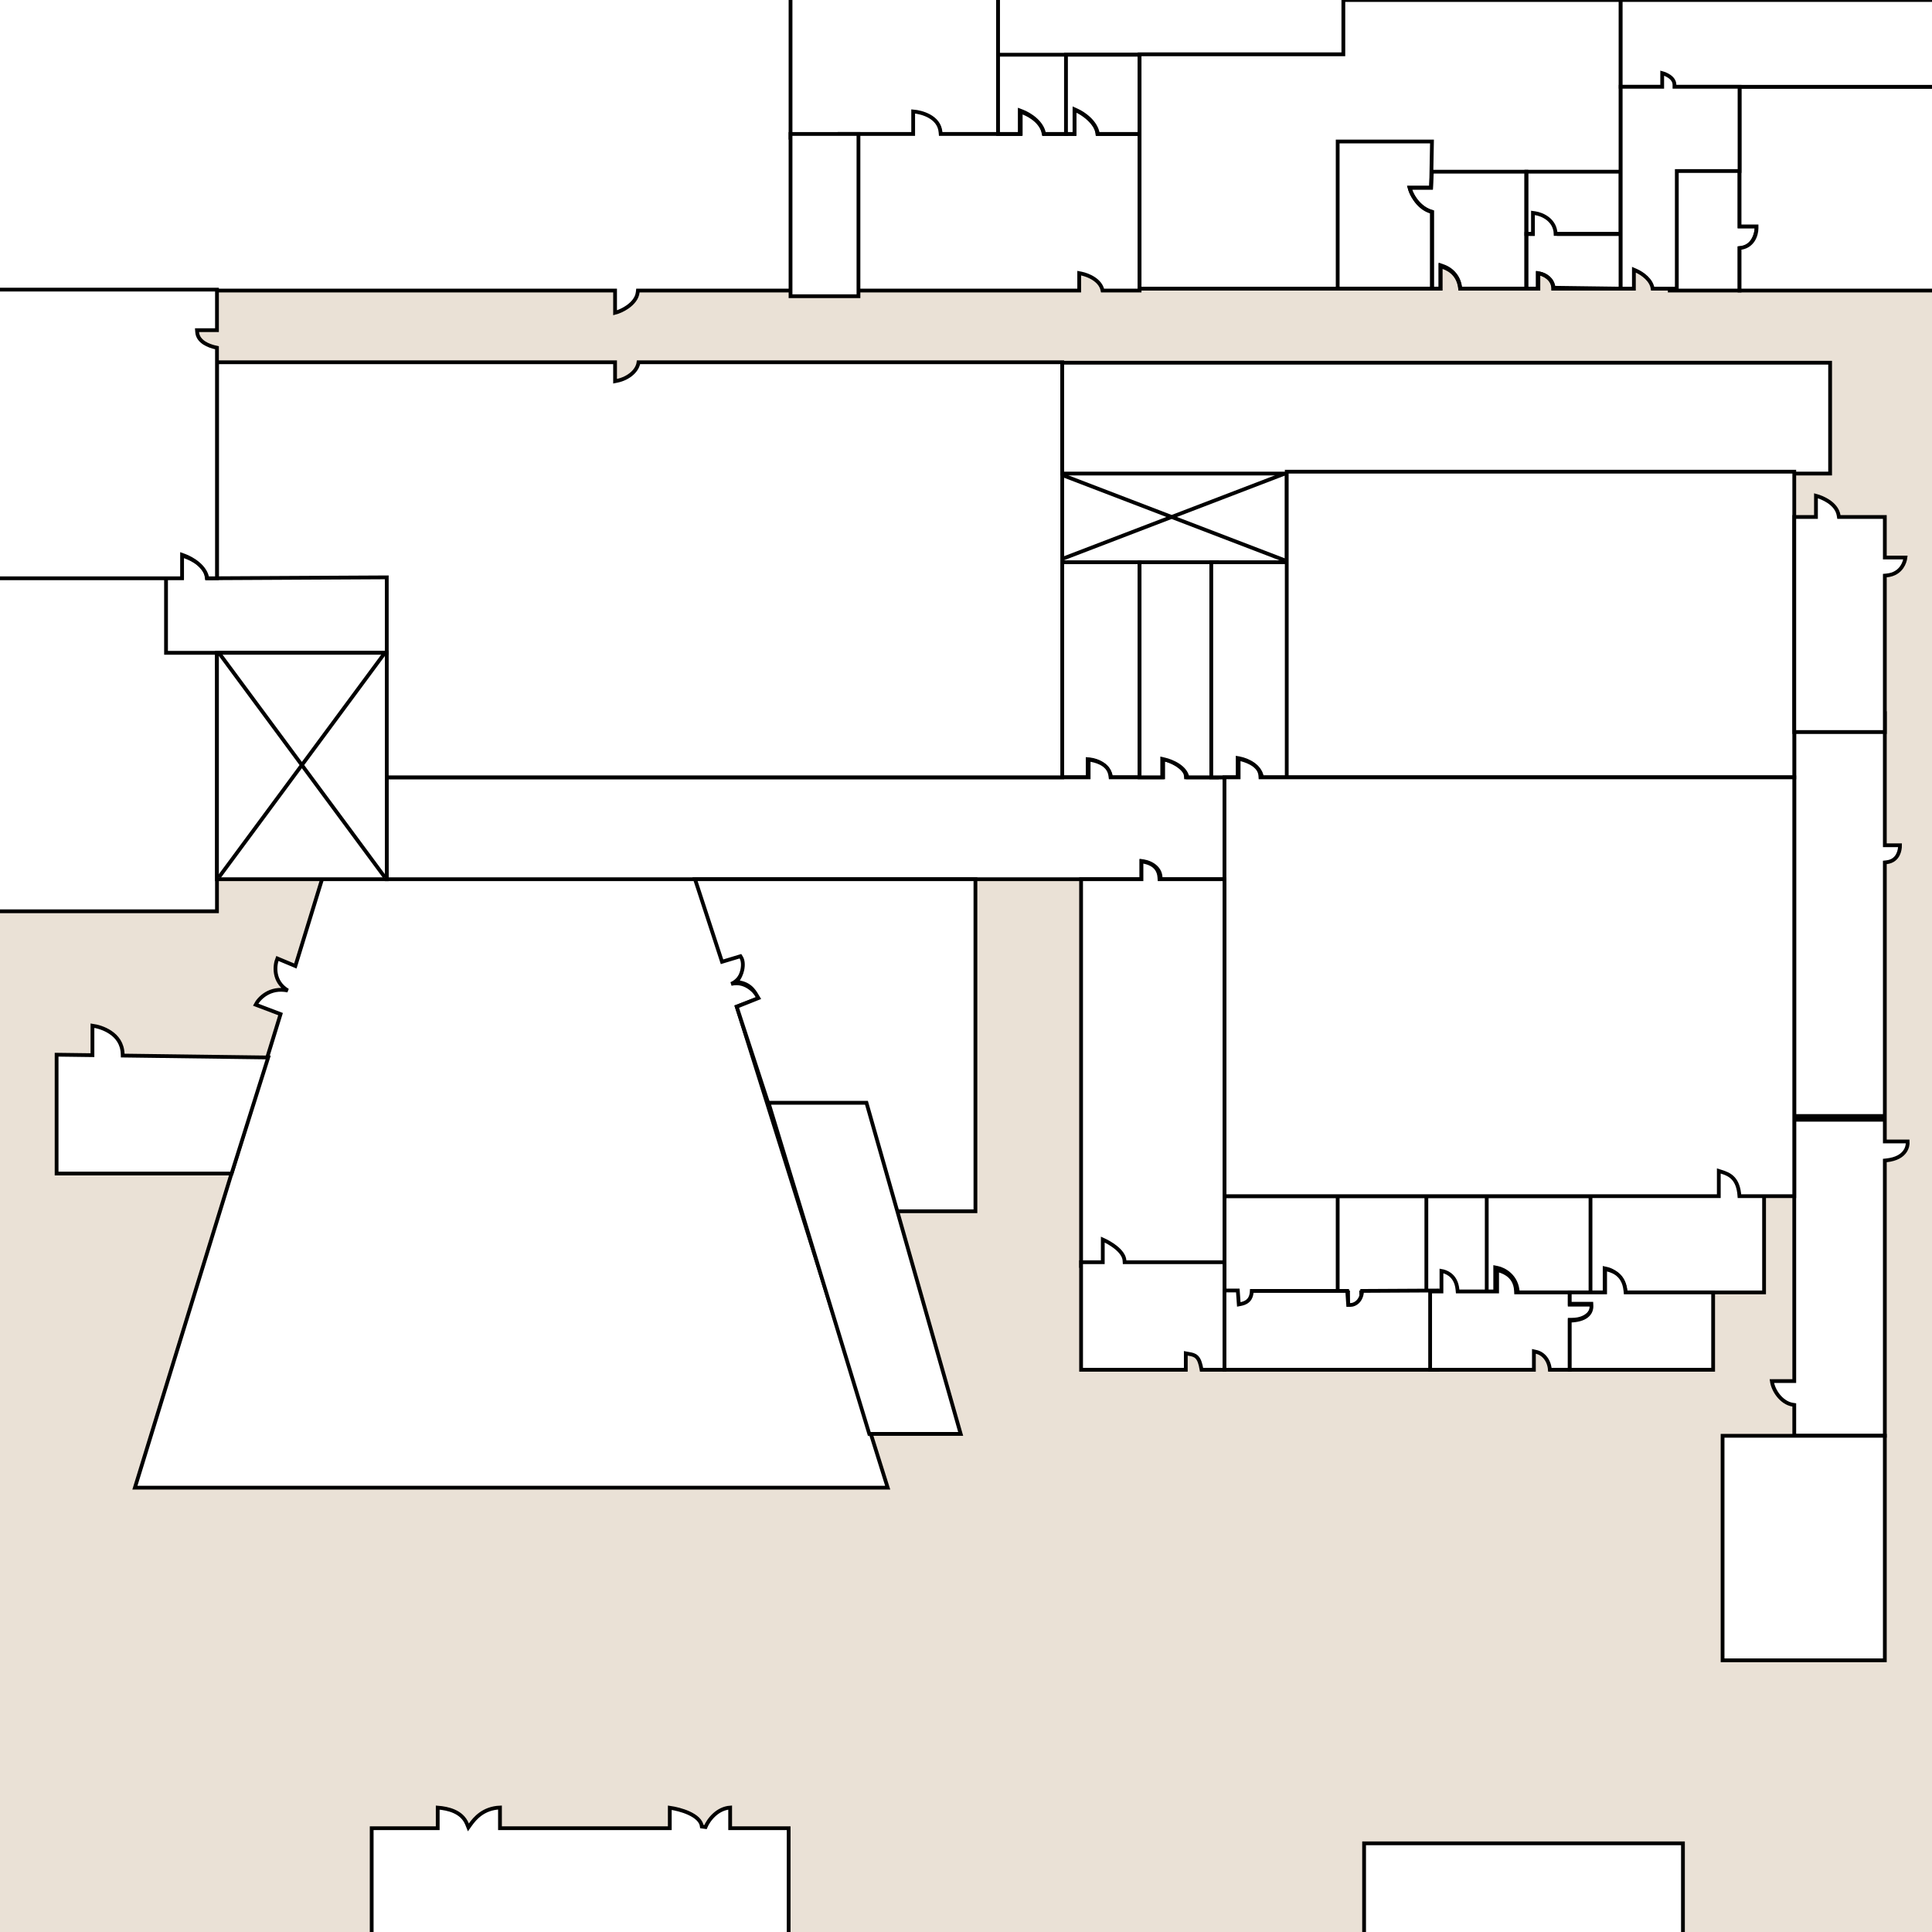
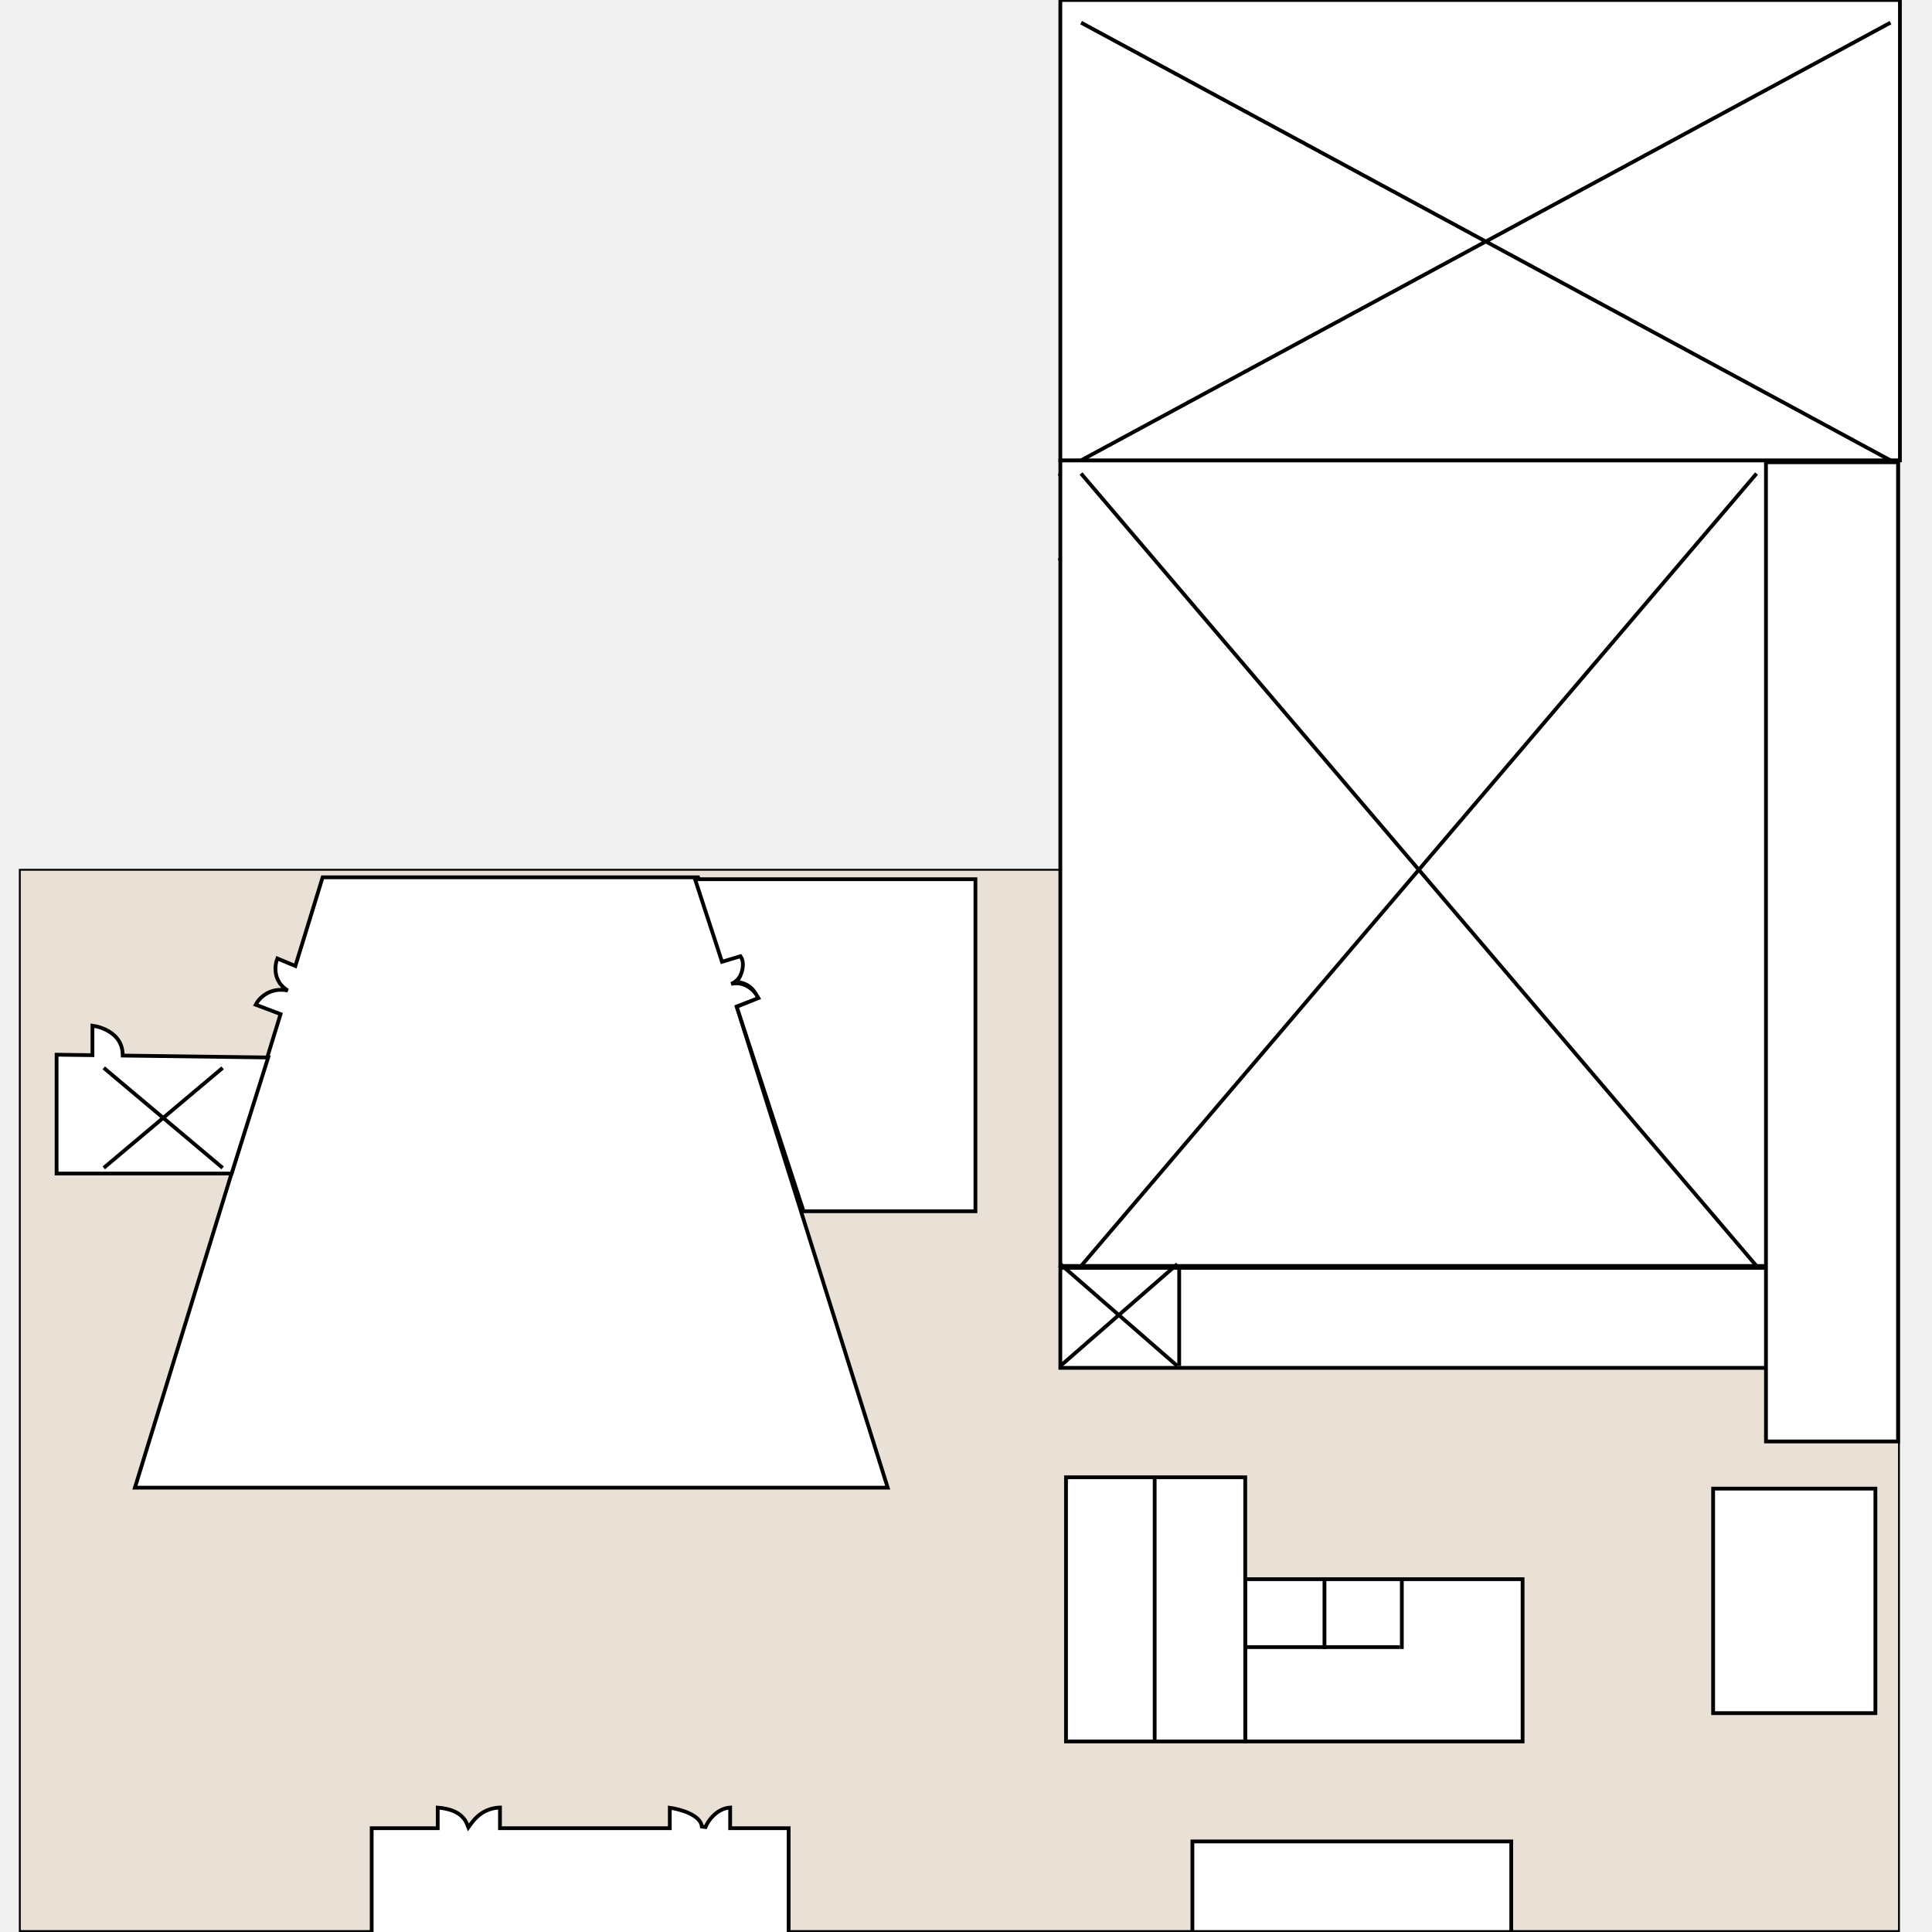
<svg xmlns="http://www.w3.org/2000/svg" width="1024" height="1024" viewBox="0 0 1024 1024" fill="none">
-   <g clip-path="url(#clip0_1705_15771)">
-     <rect width="1024" height="1024" fill="#EAE1D6" />
-     <path d="M951 593.5H993H999V604V605H1000H1011.12C1011.22 606.496 1010.89 608.484 1009.63 610.29C1008.15 612.415 1005.27 614.429 999.893 615.006L999 615.101V616V761H951V745.5V744.642L950.152 744.512C947.224 744.061 944.514 742.164 942.474 739.569C940.683 737.292 939.476 734.56 939.104 732H950H951V731V593.5ZM999 591.5H993H951V378H999V447V448H1000H1007.05C1007.06 449.463 1006.78 451.338 1005.93 452.995C1004.93 454.961 1003.12 456.647 999.89 457.006L999 457.105V458V591.5Z" fill="#ffffff" stroke="black" stroke-width="2" />
-     <path d="M470.5 788.5H71.5L148.701 537.5L135.5 532.5C137.197 529.167 142.982 523 152.546 525C144.582 520.2 145.53 511.667 147 508L156.544 512L171 465H277H370L383 509L393 506.5C396.5 511 392.893 519.5 387.5 521.5C396 519.5 400.995 527 402.5 529L390.5 533.5L470.5 788.5Z" fill="#ffffff" stroke="black" stroke-width="2" />
-     <rect x="913" y="761" width="86" height="119" fill="#ffffff" stroke="black" stroke-width="2" />
-     <rect x="723" y="977" width="169" height="48" fill="#ffffff" stroke="black" stroke-width="2" />
-     <path d="M326 165.782V155V154H325H-6V-7H424V154H339H338.105L338.006 154.89C337.652 158.075 335.383 160.727 332.565 162.692C330.288 164.281 327.788 165.323 326 165.782Z" fill="#ffffff" stroke="black" stroke-width="2" />
-     <path d="M419 -3H529V73H419V-3Z" fill="#ffffff" stroke="black" stroke-width="2" />
-     <path d="M572 146V154H445V71H483H484V70V59.062C486.414 59.274 489.622 59.982 492.411 61.492C495.598 63.217 498.142 65.923 498.504 70.087L498.583 71H499.5H540H541V70V59.284C542.855 59.842 545.237 60.922 547.414 62.498C550.098 64.441 552.344 67.044 553.022 70.21L553.192 71H554H568.5H569.5V70V58.251C570.083 58.443 570.782 58.74 571.562 59.145C572.898 59.839 574.388 60.806 575.805 61.962C578.687 64.313 581.069 67.277 581.512 70.152L581.642 71H582.5H604V154H584.377C583.857 151.251 581.976 149.225 579.912 147.823C577.62 146.266 574.964 145.373 573.196 145.019L572 144.78V146Z" fill="#ffffff" stroke="black" stroke-width="2" />
-     <path d="M419 71H455V157H419V71Z" fill="#ffffff" stroke="black" stroke-width="2" />
-     <path d="M540.5 60V71H529V28H565V71H553.395C552.902 67.862 550.983 65.29 548.831 63.356C546.463 61.228 543.702 59.769 541.856 59.066L540.5 58.549V60Z" fill="#ffffff" stroke="black" stroke-width="2" />
-     <path d="M529 -3H713V29H529V-3Z" fill="#ffffff" stroke="black" stroke-width="2" />
-     <path d="M569.5 59.5V71H565V29H604V71H581.897C581.421 67.871 579.601 65.23 577.554 63.202C575.299 60.969 572.671 59.38 570.91 58.588L569.5 57.953V59.5Z" fill="#ffffff" stroke="black" stroke-width="2" />
-     <path d="M815 146V153H773.968C773.581 147.056 769.757 142.755 764.826 141.055L763.5 140.597V142V153H604V28.779H711H712V27.779V0H859V152.987L823.449 152.513C822.973 148.013 819.277 145.532 816.164 145.014L815 144.82V146Z" fill="#ffffff" stroke="black" stroke-width="2" />
+   <g clip-path="url(#clip0_1205_2297)">
+     <path d="M1006.5 0V1023.5H10.5V461H563.5V0H1006.5Z" fill="#EAE1D6" stroke="black" />
+     <path d="M470.5 788.5H71.5L148.701 537.5L135.5 532.5C137.197 529.167 142.982 523 152.546 525C144.582 520.2 145.53 511.667 147 508L156.544 512L171 465H277H370L383 509L393 506.5C396.5 511 392.893 519.5 387.5 521.5C396 519.5 400.995 527 402.5 529L390.5 533.5L470.5 788.5Z" fill="white" stroke="black" stroke-width="2" />
+     <path d="M994 789H908V908H994V789Z" fill="white" stroke="black" stroke-width="2" />
+     <path d="M801 976H632V1024H801V976Z" fill="white" stroke="black" stroke-width="2" />
+     <path d="M815 146V153H773.968C773.581 147.056 769.757 142.755 764.826 141.055L763.5 140.597V142V153H604V28.779H711H712V27.779V0H859V152.987L823.449 152.513C822.973 148.013 819.277 145.532 816.164 145.014L815 144.82V146Z" fill="white" stroke="black" stroke-width="2" />
    <path d="M759 112.327V153H709V75H758.981L758.519 99.5H748.5H747.112L747.552 100.817C748.172 102.675 749.484 105.294 751.498 107.593C753.351 109.709 755.849 111.609 759 112.327Z" stroke="black" stroke-width="2" />
-     <path d="M562 244H682V320H562V244Z" fill="#ffffff" stroke="black" stroke-width="2" />
    <path d="M681 251L561 297M561 251L681 297" stroke="black" stroke-width="2" />
-     <path d="M576.5 403.5V412H563V298H604V412H588.903C588.431 408.738 586.568 406.48 584.416 405.001C582.092 403.404 579.398 402.685 577.6 402.505L576.5 402.395V403.5Z" fill="#ffffff" stroke="black" stroke-width="2" />
-     <path d="M605 457.502V466.001H205V412.001H576H577V411.001V402.612C578.869 402.85 581.281 403.369 583.422 404.456C585.981 405.754 588.066 407.809 588.509 411.134L588.624 412.001H589.5H615.5H616.5V411.001V402.486C617.116 402.542 617.899 402.707 618.804 402.996C620.174 403.433 621.708 404.116 623.152 404.974C624.6 405.833 625.922 406.845 626.893 407.922C627.873 409.01 628.426 410.084 628.503 411.078L628.574 412.001H629.5H649V466.001H615.135C615.337 463.011 614.05 460.799 612.29 459.281C610.357 457.615 607.866 456.784 606.156 456.514L605 456.332V457.502Z" fill="#ffffff" stroke="black" stroke-width="2" />
-     <path d="M616 403.5V412H604V298H645V412H629.373C628.821 409.211 626.758 407.109 624.528 405.629C622.038 403.977 619.144 402.962 617.222 402.525L616 402.247V403.5Z" fill="#ffffff" stroke="black" stroke-width="2" />
-     <path d="M656 403V412H642V298H683V412H668.894C668.394 408.885 666.441 406.607 664.244 405.036C661.841 403.319 659.049 402.372 657.187 402.018L656 401.792V403Z" fill="#ffffff" stroke="black" stroke-width="2" />
    <path d="M763.5 142.5V153H759V113V112.279L758.316 112.051C754.826 110.888 751.982 108.305 750 105.542C749.013 104.166 748.255 102.766 747.747 101.515C747.439 100.755 747.232 100.074 747.115 99.5H757.5H758.443L758.498 98.559L758.943 91H809V153H773.91C773.533 149.786 772.439 147.365 770.887 145.54C769.197 143.553 767.026 142.347 764.839 141.559L763.5 141.077V142.5Z" stroke="black" stroke-width="2" />
    <path d="M812.5 114V124H809V91H859V124H824.511C824.402 120.393 822.717 117.809 820.598 116.065C818.315 114.187 815.532 113.28 813.641 113.01L812.5 112.847V114Z" stroke="black" stroke-width="2" />
-     <path d="M922 132.5V154H885V89H922V119V120H923H931.065C931.089 121.793 930.626 124.277 929.496 126.496C928.18 129.082 926.048 131.155 922.89 131.506L922 131.605V132.5Z" fill="#ffffff" stroke="black" stroke-width="2" />
-     <path d="M930 120H922V46H1025V154H922V131.461C925.386 131.189 927.633 129.543 929.026 127.501C930.515 125.318 931 122.733 931 121V120H930Z" fill="#ffffff" stroke="black" stroke-width="2" />
-     <path d="M859 0H1027V46H859V0Z" fill="#ffffff" stroke="black" stroke-width="2" />
+     <path d="M922 132.5V154H885V89H922V119V120H923H931.065C931.089 121.793 930.626 124.277 929.496 126.496C928.18 129.082 926.048 131.155 922.89 131.506L922 131.605V132.5Z" fill="white" stroke="black" stroke-width="2" />
    <path d="M813.413 124H809V153H815.375V144.783C817.99 145.267 823.221 147.587 823.221 153H860V124H825.183" stroke="black" stroke-width="2" />
-     <path d="M866 144.5V153H859V91.642V46H880H881V45V38.757C882.171 39.088 883.555 39.646 884.748 40.463C886.366 41.571 887.5 43.053 887.5 45V46H888.5H922V90.642H889.744H888.744V91.642V153H875.933C875.62 150.657 874.243 148.681 872.699 147.172C870.931 145.445 868.825 144.207 867.401 143.584L866 142.971V144.5Z" fill="#ffffff" stroke="black" stroke-width="2" />
-     <path d="M-6 305H115V483H-6V305Z" fill="#ffffff" stroke="black" stroke-width="2" />
-     <path d="M334.978 197.991C336.796 196.371 338.131 194.313 338.435 192H563V412H204.5V354.887V353.887H203.5H115V239.669V192H177.5H326V200.819V202.047L327.203 201.798C330.109 201.197 332.898 199.843 334.978 197.991Z" fill="#ffffff" stroke="black" stroke-width="2" />
-     <path d="M970 192.24V251H563V192.24H584H629H779H824.5H876H963.25H970Z" fill="#ffffff" stroke="black" stroke-width="2" />
-     <path d="M682 250H951V412H682V250Z" fill="#ffffff" stroke="black" stroke-width="2" />
-     <path d="M1009.93 295.5C1009.75 296.917 1009.18 298.829 1007.98 300.568C1006.49 302.721 1003.99 304.633 999.909 305.004L999 305.087V306V388H951V274H961.5H962.5V273V262.765C964.404 263.283 966.856 264.238 969.061 265.697C971.767 267.486 973.977 269.945 974.514 273.164L974.653 274H975.5H999V294.5V295.5H1000H1009.93Z" fill="#ffffff" stroke="black" stroke-width="2" />
-     <path d="M110.505 306.5L205 306.005V346H88V306H95.5H96.5V305V294.404C98.46 295.09 101.109 296.09 103.534 297.599C106.57 299.489 109.062 302.06 109.508 305.624L109.618 306.505L110.505 306.5Z" fill="#ffffff" stroke="black" stroke-width="2" />
-     <path d="M115 346H205V466H115V346Z" fill="#ffffff" stroke="black" stroke-width="2" />
-     <path d="M204 346L116 465M116 346L204 465" stroke="black" stroke-width="2" />
-     <path d="M115 184.324V306.5H109.893C109.384 303.346 107.372 300.771 105.127 298.841C102.653 296.716 99.768 295.261 97.842 294.56L96.5 294.072V295.5V306.5H-6V153.5H115V175H105.5H104.417L104.503 176.08C104.702 178.569 106.205 180.439 108.268 181.777C110.118 182.976 112.485 183.798 115 184.324Z" fill="#ffffff" stroke="black" stroke-width="2" />
-     <path d="M850.5 673.5V685H840V620H935V685H861.535C861.485 678.472 856.384 673.561 851.717 672.524L850.5 672.253V673.5Z" fill="#ffffff" stroke="black" stroke-width="2" />
-     <path d="M794.5 673.26C797.857 674.316 803.034 677.705 803.471 685M793.696 672.019L792.5 671.78V673V685H783V634H843V685H804.472C803.986 676.286 797.182 672.717 793.696 672.019ZM794.5 685V674.311C797.568 675.375 802.049 678.491 802.468 685H794.5Z" fill="#ffffff" stroke="black" stroke-width="2" />
-     <path d="M754 634H788V685H754V634Z" fill="#ffffff" stroke="black" stroke-width="2" />
-     <path d="M718.663 693.424C717.351 694.621 715.797 695.359 714.5 695.745V686V685H713.5H707V634H756V685H722.5H721.446L721.501 686.053C721.684 689.531 720.364 691.873 718.663 693.424Z" fill="#ffffff" stroke="black" stroke-width="2" />
-     <path d="M653.5 685H649V634H709V685H672.5H671.6L671.505 685.895C671.059 690.133 667.902 692.906 664.141 694.656C660.932 696.149 657.468 696.802 655.417 696.96L654.497 685.917L654.42 685H653.5Z" fill="#ffffff" stroke="black" stroke-width="2" />
-     <path d="M911 622V634.001H649V412.001H655.5H656.5V411.001V402.181C658.291 402.532 660.758 403.236 662.957 404.44C665.682 405.931 667.788 408.066 668.003 411.072L668.069 412.001H669H951V634.001H921.947C921.632 629.422 920.424 626.512 918.65 624.575C916.773 622.525 914.382 621.712 912.305 621.048L911 620.63V622Z" fill="#ffffff" stroke="black" stroke-width="2" />
-     <path d="M605 465V456.584C606.549 456.755 608.554 457.185 610.32 458.183C612.465 459.395 614.276 461.447 614.502 465.062L614.561 466H615.5L649 466V671H573V466L604 466H605V465Z" fill="#ffffff" stroke="black" stroke-width="2" />
-     <path d="M232 968V958.068C234.769 958.285 237.819 958.804 240.541 959.98C243.593 961.3 246.193 963.426 247.572 966.871L248.251 968.569L249.314 967.081C251.664 963.791 256.155 958.402 265 958.021V968V969H266H354H355V968V958.137C357.87 958.553 361.711 959.454 365.037 960.961C368.887 962.705 371.669 965.08 372.006 968.11L373.926 968.379C374.625 966.668 376.195 964.045 378.586 961.864C380.76 959.882 383.57 958.299 387 958.038V968V969H388H418V1052H197V969H231H232V968Z" fill="#ffffff" stroke="black" stroke-width="2" />
-     <path d="M628.5 718.5V726H573V669H583.5H584.5V668V657.001C586.477 657.885 588.953 659.235 591.111 660.914C593.844 663.042 595.832 665.515 596.002 668.067L596.064 669H597H649V726H636.854C636.273 722.528 635.517 720.495 634.321 719.294C633.17 718.138 631.694 717.876 630.273 717.624C630.076 717.589 629.881 717.555 629.687 717.518L628.5 717.292V718.5Z" fill="#ffffff" stroke="black" stroke-width="2" />
-     <path d="M762 684.005V726H649V684H656.067L656.502 690.232L656.581 691.363L657.693 691.144C660.065 690.677 661.6 689.653 662.488 688.138C663.173 686.968 663.411 685.603 663.478 684.222H714.065L714.502 690.741L714.565 691.674H715.5C717.022 691.674 718.672 691.051 719.933 689.642C721.046 688.398 721.803 686.603 721.967 684.216L762 684.005Z" fill="#ffffff" stroke="black" stroke-width="2" />
-     <path d="M844.423 691.5C844.22 692.874 843.594 694.595 842.257 696.081C840.597 697.925 837.758 699.5 833 699.5H832V700.5V726H821.464C821.109 721.123 818.169 717.422 814.222 716.525L813 716.247V717.5V726H758V684.5H763H764V683.5V673.617C765.346 673.844 767.024 674.405 768.53 675.557C770.428 677.009 772.128 679.457 772.504 683.591L772.587 684.5H773.5H792.5H793.5V683.5V673.169C794.975 673.465 797.018 674.106 798.869 675.385C801.208 677.002 803.27 679.648 803.501 684.053L803.551 685H804.5H832V690.5V691.5H833H844.423Z" fill="#ffffff" stroke="black" stroke-width="2" />
-     <path d="M850.745 684.001V672.672C852.412 672.972 854.561 673.536 856.505 674.832C858.88 676.414 861.033 679.143 861.505 684.095L861.591 685.001H862.5H908V726.001H832V699.986C836.152 699.868 839.014 699.002 840.863 697.612C842.914 696.07 843.595 693.98 843.499 691.952L843.454 691H842.5H832V685.001H849.745H850.745V684.001Z" fill="#ffffff" stroke="black" stroke-width="2" />
-     <path d="M30 622V559.013L47.987 559.249L49 559.262V558.249V543.62C51.729 544.008 55.367 545.074 58.482 547.153C62 549.501 64.814 553.105 65.001 558.519L65.033 559.472L65.987 559.485L142.142 560.482L122.767 622H30Z" fill="#ffffff" stroke="black" stroke-width="2" />
-     <path d="M393.413 514.178C392.949 516.251 391.971 518.486 390.328 520.502C393.519 520.706 395.809 521.742 397.5 523.094C399.342 524.568 400.411 526.382 401.133 527.607C401.212 527.74 401.286 527.867 401.357 527.986L401.962 528.993L400.871 529.429L390.473 533.581L425.918 642H517V466H368.379L382.686 509.761L391.712 507.042L392.442 506.823L392.847 507.469C393.796 508.982 394.003 511.541 393.413 514.178Z" fill="#ffffff" stroke="black" stroke-width="2" />
-     <path d="M509.176 760L459.245 584.5H407.349L460.742 760H509.176Z" fill="#ffffff" stroke="black" stroke-width="2" />
+     <path d="M866 144.5V153H859V91.642V46H880H881V45V38.757C882.171 39.088 883.555 39.646 884.748 40.463C886.366 41.571 887.5 43.053 887.5 45V46H888.5H922V90.642H889.744H888.744V91.642V153H875.933C875.62 150.657 874.243 148.681 872.699 147.172C870.931 145.445 868.825 144.207 867.401 143.584L866 142.971V144.5Z" fill="white" stroke="black" stroke-width="2" />
+     <path d="M682 250H951V412H682V250Z" fill="white" stroke="black" stroke-width="2" />
+     <path d="M911 622V634.001H649V412.001H655.5H656.5V411.001V402.181C658.291 402.532 660.758 403.236 662.957 404.44C665.682 405.931 667.788 408.066 668.003 411.072L668.069 412.001H669H951V634.001H921.947C921.632 629.422 920.424 626.512 918.65 624.575C916.773 622.525 914.382 621.712 912.305 621.048L911 620.63V622Z" fill="white" stroke="black" stroke-width="2" />
+     <path d="M605 465V456.584C606.549 456.755 608.554 457.185 610.32 458.183C612.465 459.395 614.276 461.447 614.502 465.062L614.561 466H615.5H649V671H573V466H604H605V465Z" fill="white" stroke="black" stroke-width="2" />
+     <path d="M232 968V958.068C234.769 958.285 237.819 958.804 240.541 959.98C243.593 961.3 246.193 963.426 247.572 966.871L248.251 968.569L249.314 967.081C251.664 963.791 256.155 958.402 265 958.021V968V969H266H354H355V968V958.137C357.87 958.553 361.711 959.454 365.037 960.961C368.887 962.705 371.669 965.08 372.006 968.11L373.926 968.379C374.625 966.668 376.195 964.045 378.586 961.864C380.76 959.882 383.57 958.299 387 958.038V968V969H388H418V1052H197V969H231H232V968Z" fill="white" stroke="black" stroke-width="2" />
+     <path d="M30 622V559.013L47.987 559.249L49 559.262V558.249V543.62C51.729 544.008 55.367 545.074 58.482 547.153C62 549.501 64.814 553.105 65.001 558.519L65.033 559.472L65.987 559.485L142.142 560.482L122.767 622H30Z" fill="white" stroke="black" stroke-width="2" />
+     <path d="M393.413 514.178C392.949 516.251 391.971 518.486 390.328 520.502C393.519 520.706 395.809 521.742 397.5 523.094C399.342 524.568 400.411 526.382 401.133 527.607C401.212 527.74 401.286 527.867 401.357 527.986L401.962 528.993L400.871 529.429L390.473 533.581L425.918 642H517V466H368.379L382.686 509.761L391.712 507.042L392.442 506.823L392.847 507.469C393.796 508.982 394.003 511.541 393.413 514.178Z" fill="white" stroke="black" stroke-width="2" />
+     <path d="M562 244H951V671H562V244Z" fill="white" stroke="black" stroke-width="2" />
+     <path d="M562 0H1007V244H562V0Z" fill="white" stroke="black" stroke-width="2" />
+     <path d="M807 837H660V923H807V837Z" fill="white" stroke="black" stroke-width="2" />
+     <path d="M660 783H565V923H660V783Z" fill="white" stroke="black" stroke-width="2" />
+     <line x1="612" y1="783" x2="612" y2="923" stroke="black" stroke-width="2" />
+     <line x1="661" y1="873" x2="742" y2="873" stroke="black" stroke-width="2" />
+     <line x1="743" y1="837" x2="743" y2="874" stroke="black" stroke-width="2" />
+     <line x1="702" y1="837" x2="702" y2="874" stroke="black" stroke-width="2" />
+     <rect x="562" y="672" width="388" height="53" fill="white" stroke="black" stroke-width="2" />
+     <path d="M931 251L573 671M573 251L931 671" stroke="black" stroke-width="2" />
+     <path d="M624 670L562 724M562 670L624 724" stroke="black" stroke-width="2" />
+     <path d="M1002 12L573 244M573 12L1002 244" stroke="black" stroke-width="2" />
+     <path d="M118 566L55 619M55 566L118 619" stroke="black" stroke-width="2" />
+     <line x1="625" y1="673" x2="625" y2="724" stroke="black" stroke-width="2" />
+     <rect x="936" y="245" width="70" height="519" fill="white" stroke="black" stroke-width="2" />
  </g>
+   <defs>
+     <clipPath id="clip0_1205_2297">
+       <rect width="1024" height="1024" fill="white" />
+     </clipPath>
+   </defs>
</svg>
